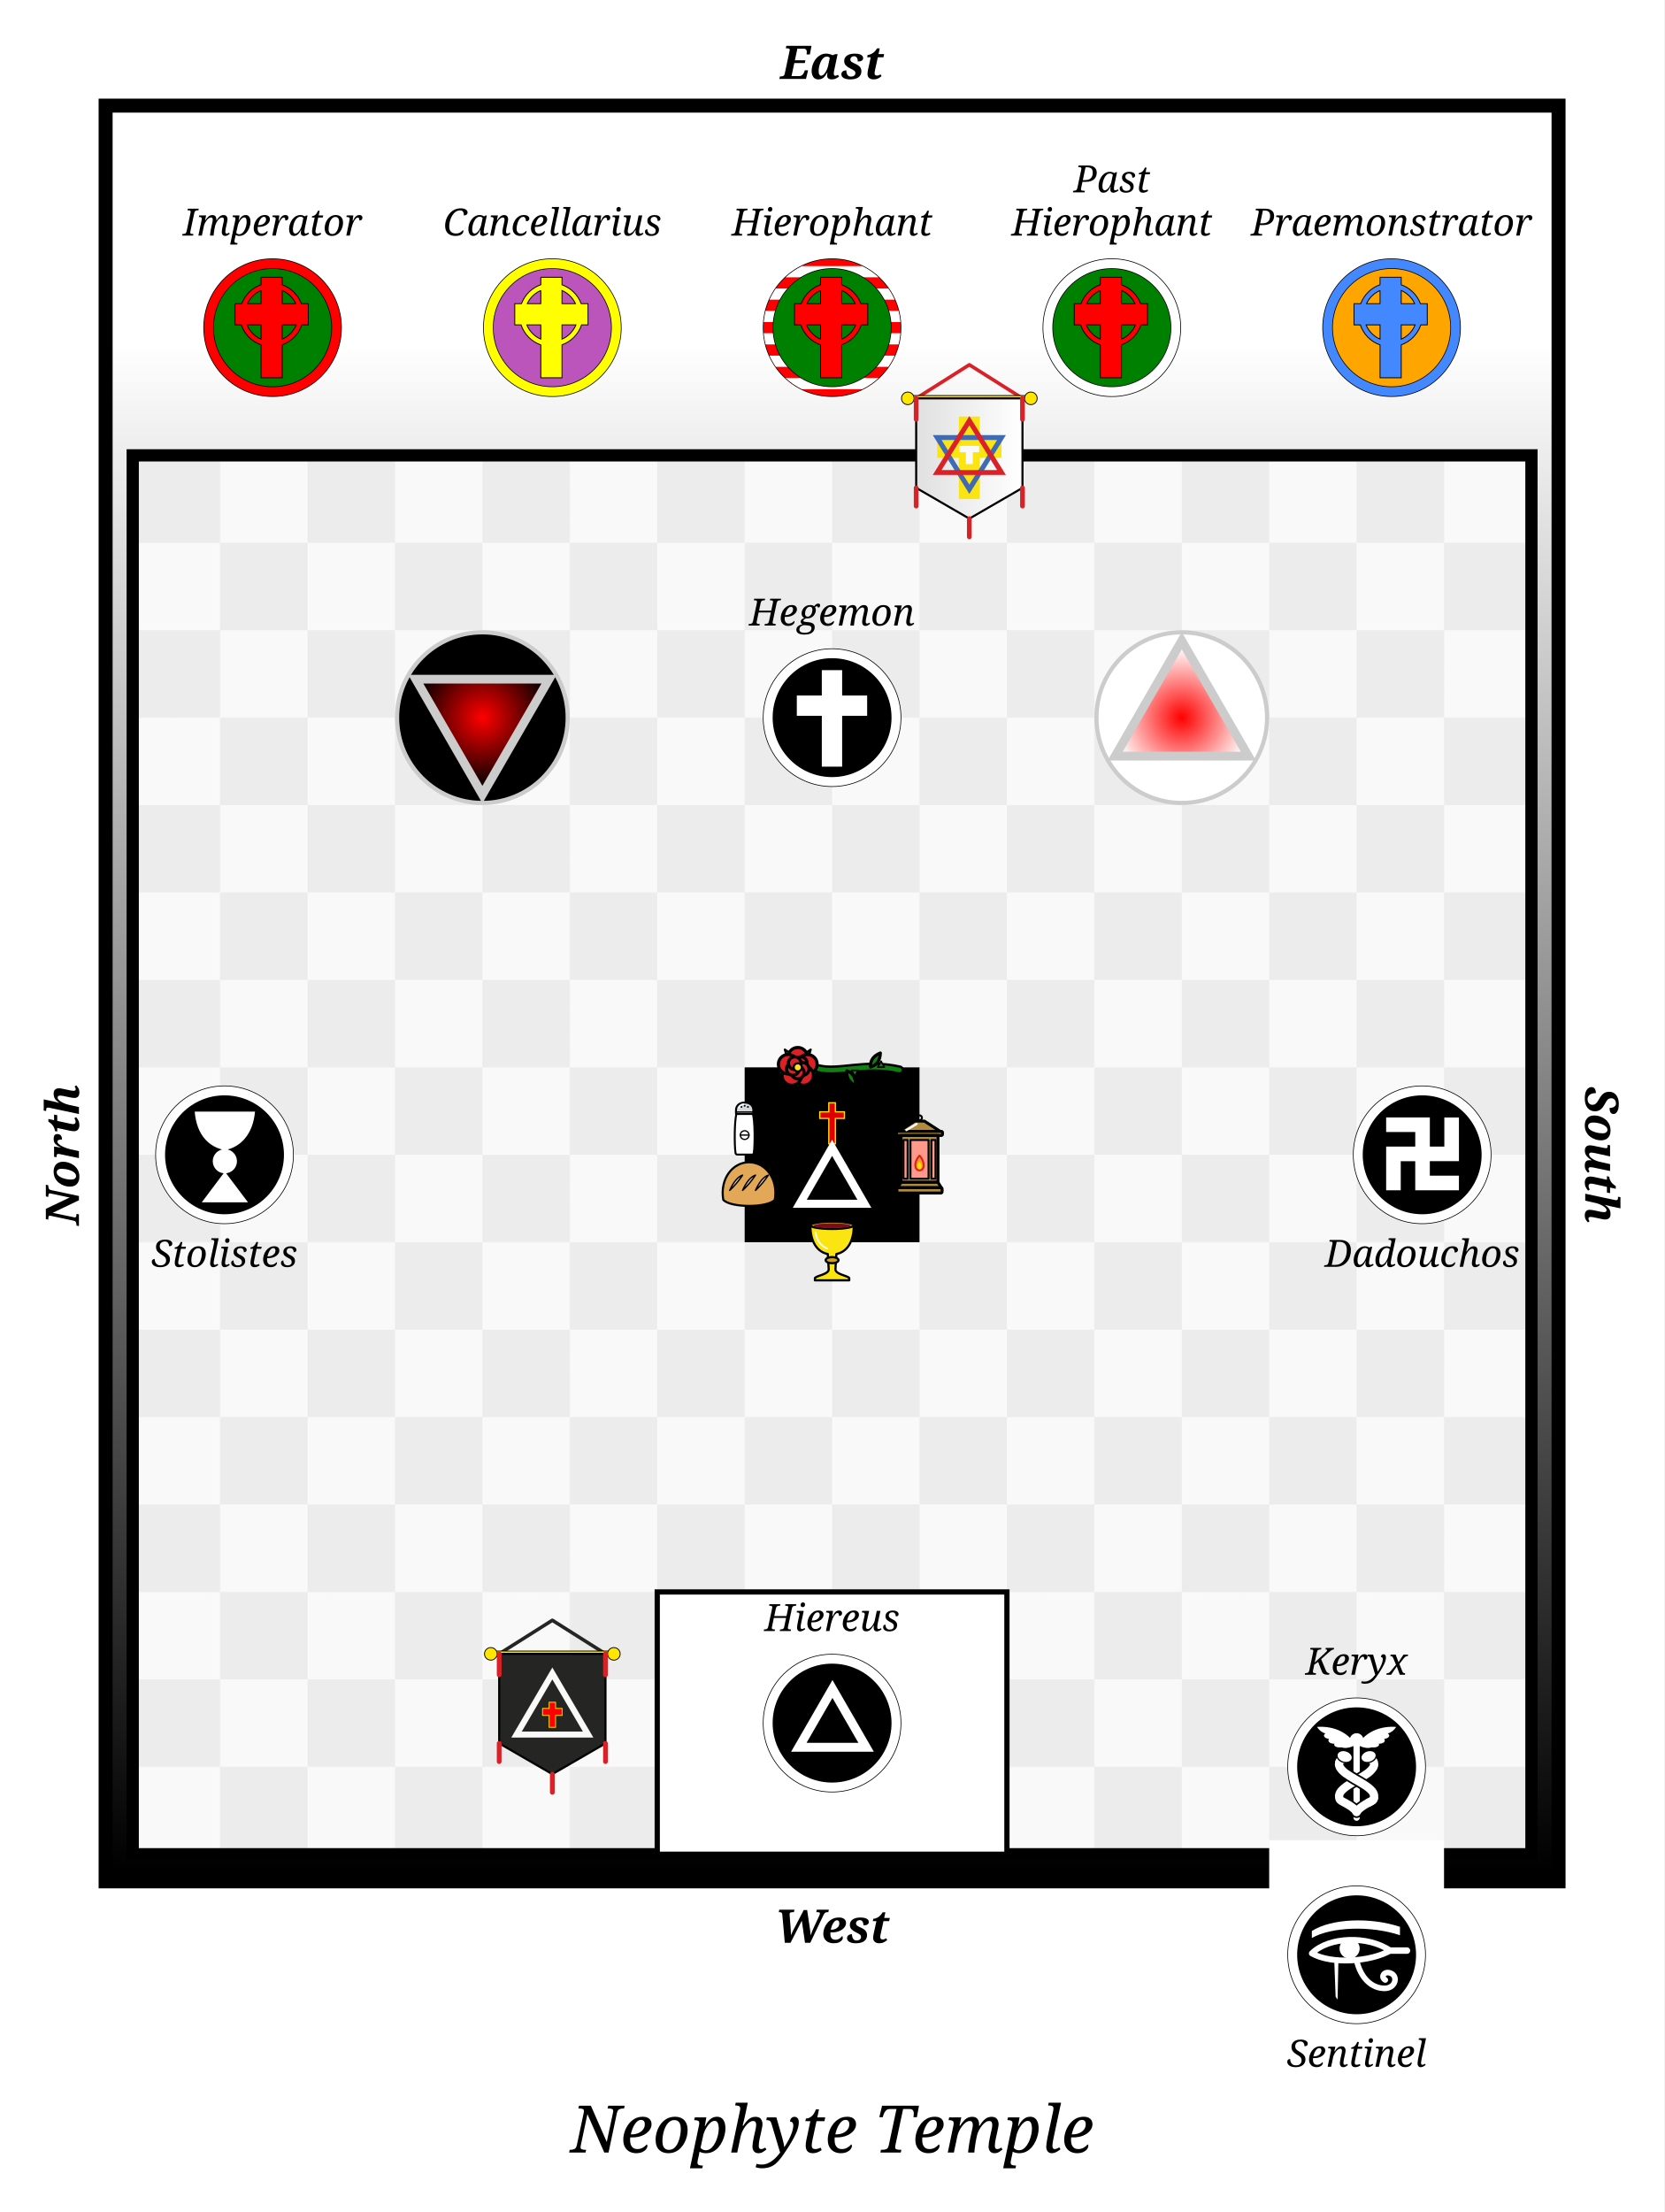
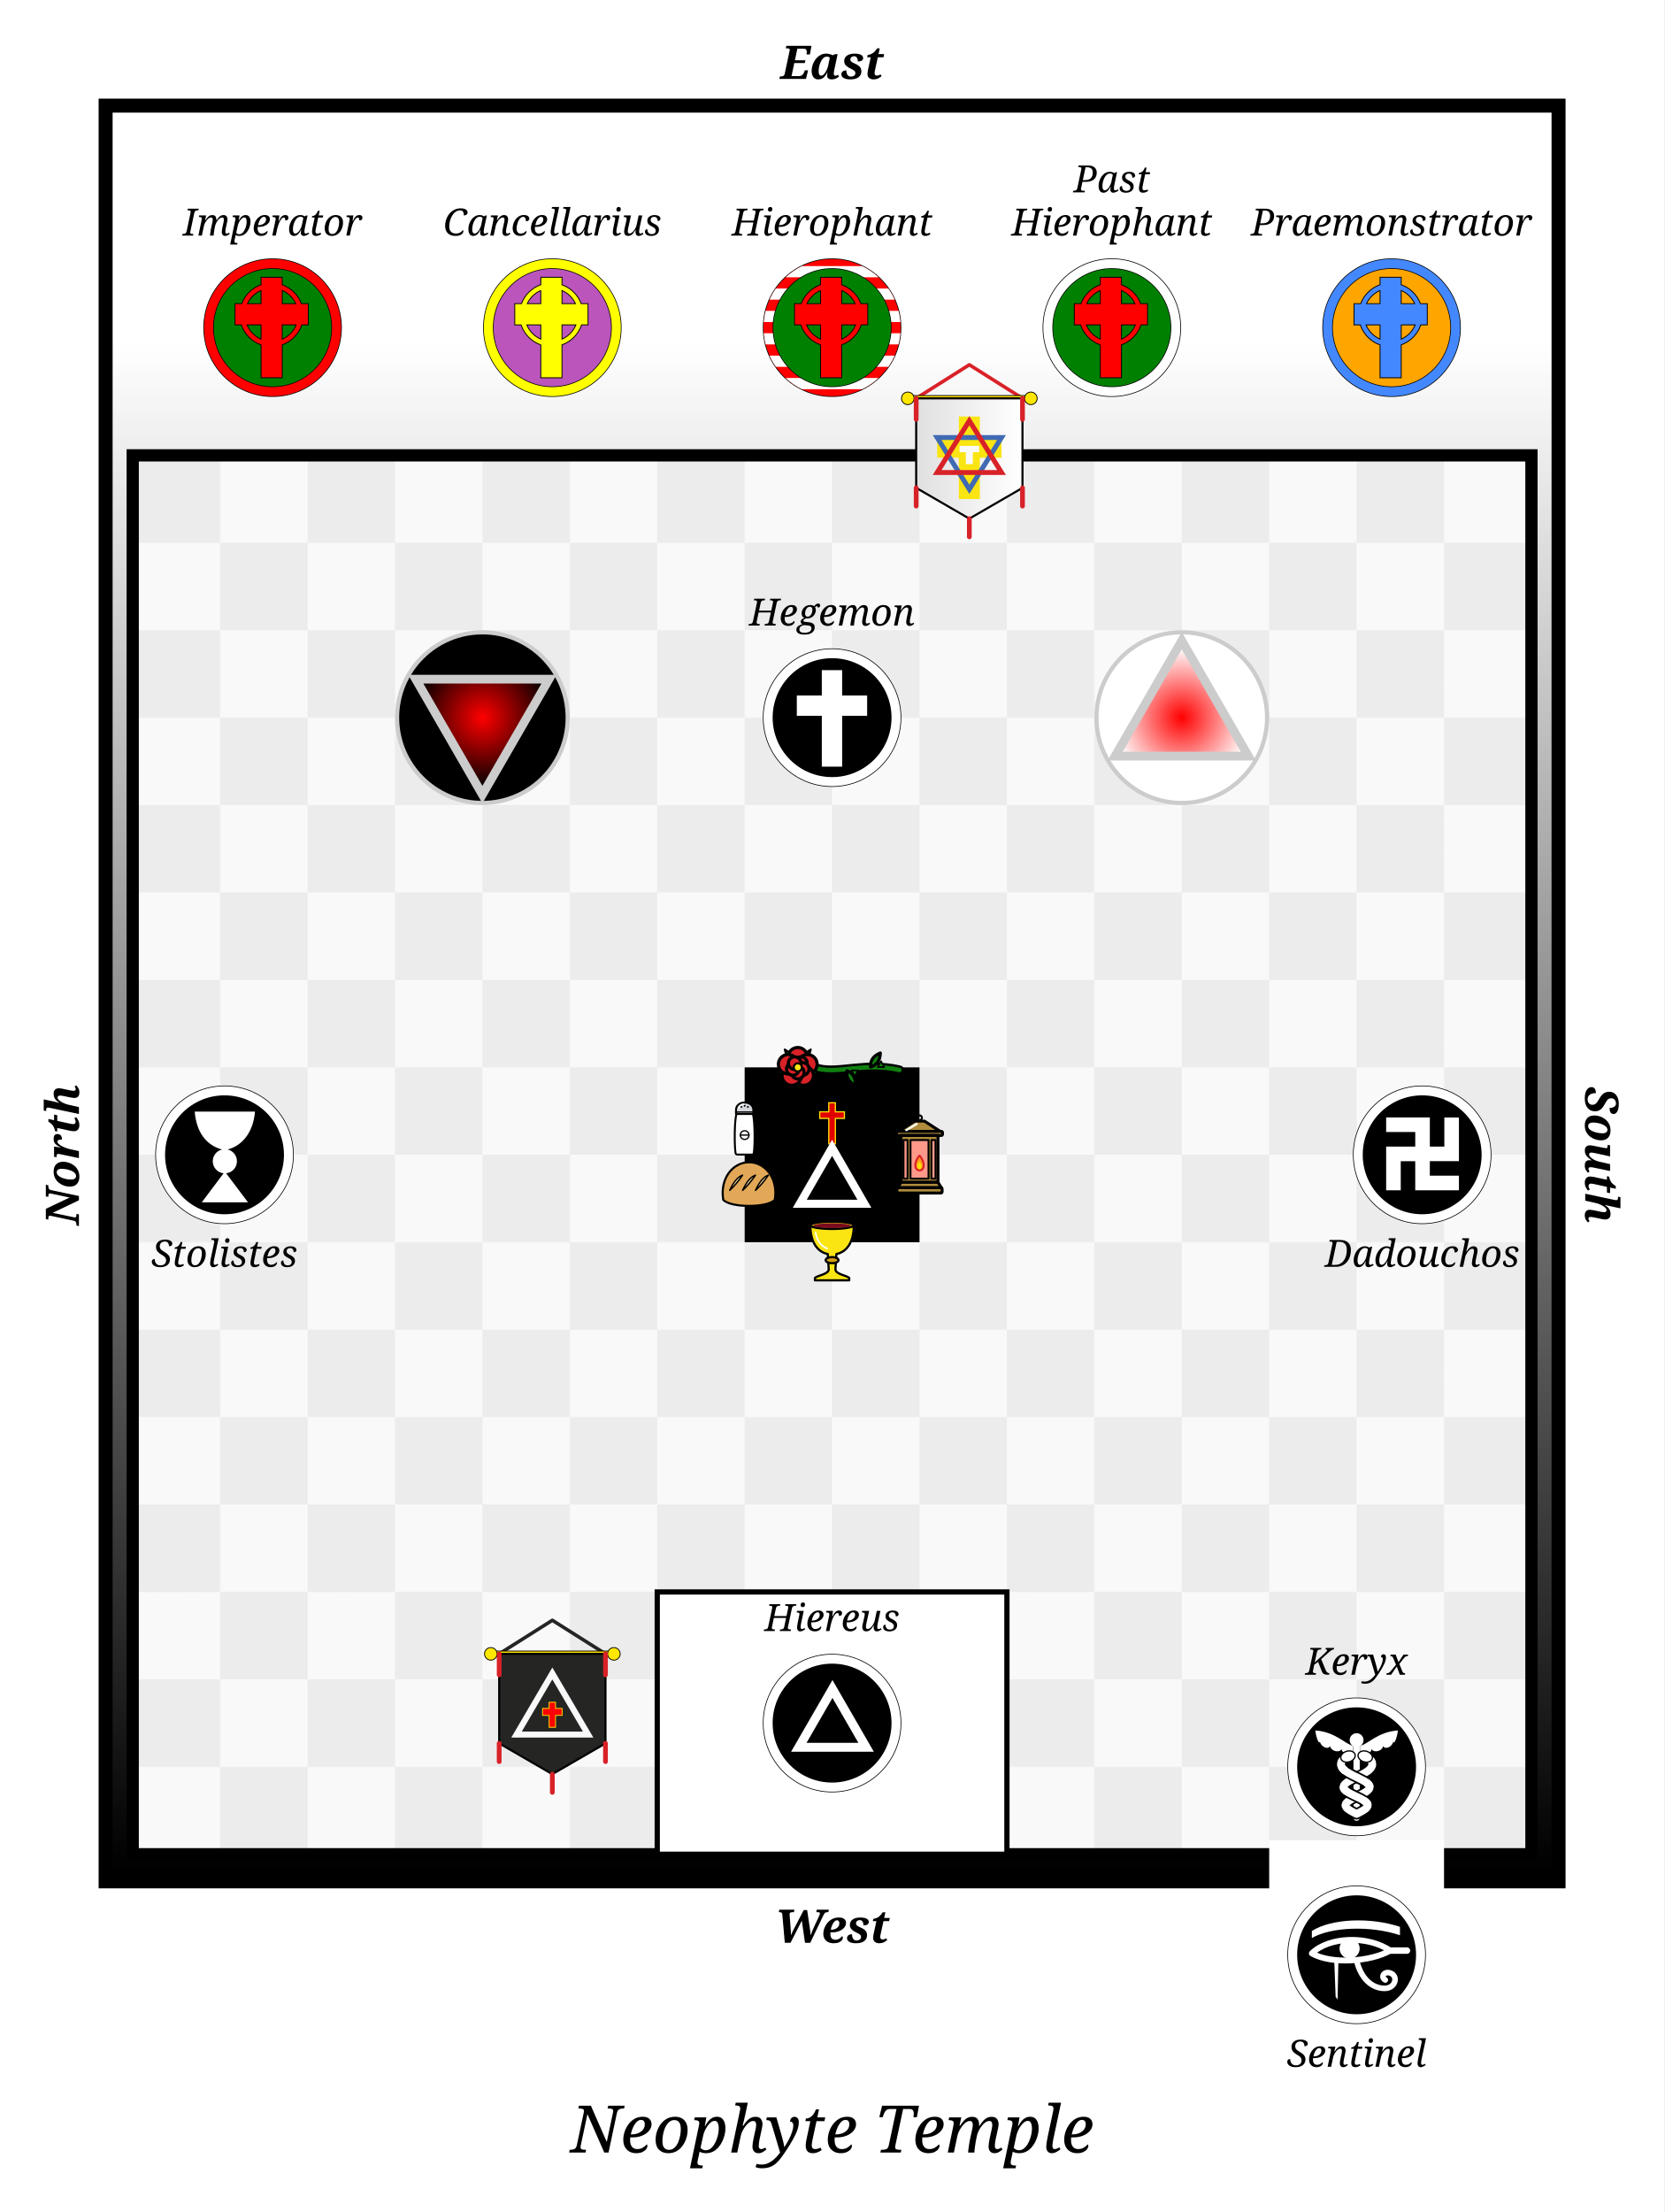
<svg xmlns="http://www.w3.org/2000/svg" viewBox="-151.81 -520.81 1903.62 2529.99" role="img" aria-labelledby="_R_0_-title">
  <defs>
    <pattern id="_R_0_-checker" width="200" height="200" patternUnits="userSpaceOnUse">
      <rect width="200" height="200" fill="#f9f9f9">
</rect>
      <rect width="100" height="100" fill="#ececec">
</rect>
      <rect x="100" y="100" width="100" height="100" fill="#ececec">
</rect>
    </pattern>
    <linearGradient id="_R_0_-wall" x1="0" x2="0" y1="0" y2="1">
      <stop offset="0.13" stop-color="#ffffff">
</stop>
      <stop offset="1" stop-color="#000000">
</stop>
    </linearGradient>
    <g id="_R_0_-art0">
      <defs>
        <linearGradient id="_R_0_-art0-fill" x1="-38" x2="38" y1="0" y2="0" gradientUnits="userSpaceOnUse">
          <stop offset="0" stop-color="#e0e0e0">
</stop>
          <stop offset="1" stop-color="#ffffff">
</stop>
        </linearGradient>
      </defs>
      <polyline points="-38,-37 0,-61 38,-37" fill="none" stroke="#d92128" stroke-width="2.5" stroke-linejoin="round">
</polyline>
      <rect x="-43" y="-39" width="86" height="4" fill="#ffe600" stroke="#000000" stroke-width="0.6">
</rect>
      <circle cx="-44" cy="-37" r="4.5" fill="#ffe600" stroke="#000000" stroke-width="0.6">
</circle>
      <circle cx="44" cy="-37" r="4.5" fill="#ffe600" stroke="#000000" stroke-width="0.6">
</circle>
      <path d="M-38,-37H38V27L0,49L-38,27Z" fill="url(#_R_0_-art0-fill)" stroke="#000000" stroke-width="1.5">
</path>
      <line x1="-38" x2="-38" y1="-37" y2="-22" stroke="#d92128" stroke-width="3.4" stroke-linecap="round">
</line>
      <line x1="38" x2="38" y1="-37" y2="-22" stroke="#d92128" stroke-width="3.4" stroke-linecap="round">
</line>
      <line x1="-38" x2="-38" y1="27" y2="40" stroke="#d92128" stroke-width="3.4" stroke-linecap="round">
</line>
      <line x1="38" x2="38" y1="27" y2="40" stroke="#d92128" stroke-width="3.4" stroke-linecap="round">
</line>
      <line x1="0" x2="0" y1="49" y2="62" stroke="#d92128" stroke-width="3.4" stroke-linecap="round">
</line>
      <path d="M-7.5,-24H7.5V-9H23V5.5H7.5V35H-7.5V5.5H-23V-9H-7.5Z" fill="#fae513">
</path>
      <polygon points="-23,-9 23,-9 0,28" fill="none" stroke="#406ab3" stroke-width="3.5">
</polygon>
      <polygon points="0,-21 23,16 -23,16" fill="none" stroke="#d92128" stroke-width="3.5">
</polygon>
      <path d="M-7,-3H7V1.5H2.5V10H-2.5V1.5H-7Z" fill="#f9f9f9">
</path>
    </g>
    <g id="_R_0_-art1">
      <defs>
        <radialGradient id="_R_0_-art1-glow" cx="0" cy="0" r="40" gradientUnits="userSpaceOnUse">
          <stop offset="0" stop-color="#ff0000">
</stop>
          <stop offset="1" stop-color="#ff0000" stop-opacity="0">
</stop>
        </radialGradient>
      </defs>
      <circle r="48.8" fill="#000000" stroke="#cccccc" stroke-width="2.4">
</circle>
      <polygon points="0,44 -38.105,-22 38.105,-22" fill="url(#_R_0_-art1-glow)" stroke="#cccccc" stroke-width="5" stroke-linejoin="miter">
</polygon>
    </g>
    <g id="_R_0_-art2">
      <g transform="translate(-50 -50)">
        <svg xml:space="preserve" width="100" height="100" viewBox="-50 -50 100 100">
          <circle cx="0" cy="0" r="49" style="color:#000;overflow:visible;fill:white;stroke:#000;stroke-width:1;stroke-dasharray:none;paint-order:stroke fill markers;stop-color:#000">
</circle>
          <circle cx="0" cy="0" r="42" style="color:#000;overflow:visible;fill:#000;stroke:#000;stroke-width:1;paint-order:stroke fill markers;stop-color:#000">
</circle>
          <path d="M 0 0 h2.482v2.02h-2.482v5.043h-2.02v-5.043h-2.482v-2.02h2.481v-2.515h2.02z" style="fill:white" transform="scale(7.2) translate(1,-2.2)">
</path>
        </svg>
      </g>
    </g>
    <g id="_R_0_-art3">
      <defs>
        <radialGradient id="_R_0_-art3-glow" cx="0" cy="0" r="40" gradientUnits="userSpaceOnUse">
          <stop offset="0" stop-color="#ff0000">
</stop>
          <stop offset="1" stop-color="#ff0000" stop-opacity="0">
</stop>
        </radialGradient>
      </defs>
      <circle r="48.8" fill="#ffffff" stroke="#cccccc" stroke-width="2.4">
</circle>
      <polygon points="0,-44 -38.105,22 38.105,22" fill="url(#_R_0_-art3-glow)" stroke="#cccccc" stroke-width="5" stroke-linejoin="miter">
</polygon>
    </g>
    <g id="_R_0_-art4">
      <rect x="-50" y="-50" width="100" height="100" fill="#000000">
</rect>
    </g>
    <g id="_R_0_-art5">
      <path d="M-8,-50H8V-28H30V-12H8V50H-8V-12H-30V-28H-8Z" fill="#e00000" stroke="#ffe000" stroke-width="3" stroke-linejoin="miter">
</path>
    </g>
    <g id="_R_0_-art6">
      <polygon points="0,-38.105 44,38.105 -44,38.105" fill="none" stroke="#ffffff" stroke-width="11" stroke-linejoin="miter">
</polygon>
    </g>
    <g id="_R_0_-art7">
      <g stroke="#000000" stroke-width="2.4" stroke-linejoin="round" stroke-linecap="round">
        <path d="M-16,1C0,5 20,-4 46,2" fill="none" stroke-width="7">
</path>
        <path d="M-16,1C0,5 20,-4 46,2" fill="none" stroke="#108010" stroke-width="3.4">
</path>
        <path d="M9.5,2.3L12,6.8L14.5,2.3ZM29.5,-0.2L32,-4.7L34.5,-0.2Z" fill="#108010" stroke-width="1.2">
</path>
        <path d="M6,2.6Q12.98,5.33 12.5,13.86Q4.87,10.01 6,2.6ZM24,-0.3Q23.52,-7.78 31.46,-10.95Q31.19,-2.41 24,-0.3Z" fill="#108010">
</path>
        <path d="M-27.63,-9.58L-21.63,-13.58L-23.58,-6.64ZM-21.19,0.72L-15.53,5.19L-22.74,5.48ZM-29,10.03L-31.5,16.79L-34,10.03ZM-40.26,5.48L-47.47,5.19L-41.81,0.72ZM-39.42,-6.64L-41.37,-13.58L-35.37,-9.58Z" fill="#108010" stroke-width="1.6">
</path>
        <circle cx="-31.5" cy="-7.75" r="7.41" fill="#d92128">
</circle>
        <circle cx="-24.13" cy="-2.39" r="7.41" fill="#d92128">
</circle>
        <circle cx="-26.94" cy="6.27" r="7.41" fill="#d92128">
</circle>
        <circle cx="-36.06" cy="6.27" r="7.41" fill="#d92128">
</circle>
        <circle cx="-38.87" cy="-2.39" r="7.41" fill="#d92128">
</circle>
        <circle cx="-29.17" cy="-3.2" r="4.82" fill="#d92128">
</circle>
        <circle cx="-27.73" cy="1.22" r="4.82" fill="#d92128">
</circle>
        <circle cx="-31.5" cy="3.96" r="4.82" fill="#d92128">
</circle>
        <circle cx="-35.27" cy="1.22" r="4.82" fill="#d92128">
</circle>
        <circle cx="-33.83" cy="-3.2" r="4.82" fill="#d92128">
</circle>
        <circle cx="-31.5" cy="0" r="3.1" fill="#fae513" stroke-width="1.6">
</circle>
      </g>
    </g>
    <g id="_R_0_-art8">
      <g stroke="#000000" stroke-width="3.6" stroke-linejoin="round" stroke-linecap="round">
        <path d="M0,-27L15,-27C19,-16 19,30 17,44Q17,48 13,48L0,48L-13,48Q-17,48 -17,44C-19,30 -19,-16 -15,-27L0,-27Z" fill="#ffffff">
</path>
        <path d="M0,-48C10,-48 16,-42 16,-34L16,-27L0,-27L-16,-27L-16,-34C-16,-42 -10,-48 0,-48Z" fill="#d3d7dc">
</path>
        <path d="M-6,-40h0M0,-42h0M6,-40h0" stroke-width="3.4">
</path>
        <path d="M-16,-30.5H16" stroke-width="2.4">
</path>
        <circle cy="12" r="8" fill="none" stroke-width="2.4">
</circle>
        <path d="M-8,12H8" stroke-width="2.4">
</path>
        <path d="M-11,-38C-9,-42.5 -6,-44.5 -2,-45" fill="none" stroke="#ffffff" stroke-width="2.6">
</path>
      </g>
    </g>
    <g id="_R_0_-art9">
      <g stroke="#000000" stroke-width="3.6" stroke-linejoin="round" stroke-linecap="round">
        <path d="M-44,26C-50,-10 -28,-38 0,-38C28,-38 50,-10 44,26C32,40 -32,40 -44,26Z" fill="#e3a857">
</path>
        <path d="M-33,10Q-23,-12 -11,-16Q-21,-1 -33,10ZM-11,10Q-1,-12 11,-16Q1,-1 -11,10ZM11,10Q21,-12 33,-16Q23,-1 11,10Z" fill="#f6d79a" stroke-width="2.4">
</path>
      </g>
    </g>
    <g id="_R_0_-art10">
      <g stroke="#000000" stroke-width="3.6" stroke-linejoin="round" stroke-linecap="round">
        <circle cy="-45" r="3" fill="none" stroke-width="2.4">
</circle>
        <path d="M-6,-41H6L26,-28H-26Z" fill="#b08d3c">
</path>
        <rect x="-28" y="-28.5" width="56" height="5" rx="1.5" fill="#b08d3c">
</rect>
        <rect x="-22.5" y="-23.5" width="45" height="57" fill="#b08d3c">
</rect>
        <path d="M-11,-18H11V29H-11ZM-19.5,-18H-14.5V29H-19.5ZM14.5,-18H19.5V29H14.5Z" fill="#ff9a8a" stroke-width="2.4">
</path>
        <path d="M0,1C7.13,8.56 6.48,19 0,19C-6.48,19 -7.13,8.56 0,1Z" fill="#ff9a1f" stroke="#d92128" stroke-width="2.4">
</path>
        <path d="M0,8.38C3.56,12.16 3.24,17.38 0,17.38C-3.24,17.38 -3.56,12.16 0,8.38Z" fill="#ffe000" stroke="none">
</path>
        <path d="M-22.5,33.5H22.5L26.5,40H-26.5Z" fill="#b08d3c">
</path>
        <rect x="-27.5" y="40" width="55" height="6.5" rx="1.5" fill="#b08d3c">
</rect>
        <path d="M-3.5,-37.5L-16,-30" fill="none" stroke="#ffffff" stroke-width="2.6">
</path>
      </g>
    </g>
    <g id="_R_0_-art11">
      <g stroke="#000000" stroke-width="3.6" stroke-linejoin="round" stroke-linecap="round">
        <path d="M0,-42L35.5,-42C35.5,-15 24.5,1.5 7,5L5.5,30C5.5,38 24,40 28,44L28,48L0,48L-28,48L-28,44C-24,40 -5.5,38 -5.5,30L-7,5C-24.5,1.5 -35.5,-15 -35.5,-42L0,-42Z" fill="#fae513">
</path>
        <ellipse cy="15" rx="10.5" ry="5" fill="#d4a017">
</ellipse>
        <ellipse cy="-42" rx="35.5" ry="6" fill="#d4a017">
</ellipse>
        <ellipse cy="-41.3" rx="30" ry="3.9" fill="#7a0c1e" stroke="none">
</ellipse>
        <path d="M-27,-30C-25,-17 -18,-8 -8,-4" fill="none" stroke="#ffffff" stroke-width="2.6">
</path>
      </g>
    </g>
    <g id="_R_0_-art12">
      <g transform="translate(-50 -50)">
        <svg xml:space="preserve" width="100" height="100" viewBox="-50 -50 100 100">
          <circle cx="0" cy="0" r="49" style="color:#000;overflow:visible;fill:white;stroke:#000;stroke-width:1;stroke-dasharray:none;paint-order:stroke fill markers;stop-color:#000">
</circle>
          <circle cx="0" cy="0" r="42" style="color:#000;overflow:visible;fill:#000;stroke:#000;stroke-width:1;paint-order:stroke fill markers;stop-color:#000">
</circle>
          <path d="M79.292 93.798H69.273l5.002-6.66zm-2.397-8.903a2.62 2.62 0 0 1-2.62 2.62 2.62 2.62 0 0 1-2.622-2.62 2.62 2.62 0 0 1 2.621-2.62 2.62 2.62 0 0 1 2.621 2.62zm-9.152-10.753H80.81c-.448 4.994-3.182 7.714-6.523 8.346-3.279-.596-6.12-3.083-6.544-8.346z" style="fill:white" transform="scale(3.3) translate(-74.2,-83.5)">
</path>
        </svg>
      </g>
    </g>
    <g id="_R_0_-art13">
      <g transform="translate(-50 -50)">
        <svg xml:space="preserve" width="100" height="100" viewBox="-50 -50 100 100">
          <circle cx="0" cy="0" r="49" style="color:#000;overflow:visible;fill:white;stroke:#000;stroke-width:1;stroke-dasharray:none;paint-order:stroke fill markers;stop-color:#000">
</circle>
          <circle cx="0" cy="0" r="42" style="color:#000;overflow:visible;fill:#000;stroke:#000;stroke-width:1;paint-order:stroke fill markers;stop-color:#000">
</circle>
          <path d="M30.12 92.248V88.65h3.598v3.598zm0-3.587v-3.597h3.598v3.597zm0-3.587v-3.597h3.598v3.597zm3.587 0v-3.597h3.597v3.597zm3.587 0v-3.597h3.597v3.597zm10.767 7.174h-3.597V88.65h3.597zm-3.587 0h-3.597V88.65h3.597zm-3.587 0H37.29V88.65h3.597zm0-3.587H37.29v-3.597h3.597zm0-3.587H37.29v-3.597h3.597zM48.061 74.3v3.597h-3.597v-3.597zm0 3.587v3.597h-3.597v-3.597zm0 3.587v3.597h-3.597v-3.597zm-3.587 0v3.597h-3.597v-3.597zm-3.587 0v3.597H37.29v-3.597Zm-10.766-7.182h3.597v3.597H30.12Zm3.586 0h3.598v3.597h-3.598zm3.587 0h3.597v3.597h-3.597zm0 3.587h3.597v3.597h-3.597zm0 3.587h3.597v3.597h-3.597z" style="fill:white" transform="scale(2.9) translate(-39,-83.5)">
</path>
        </svg>
      </g>
    </g>
    <g id="_R_0_-art14">
      <rect x="-2" y="-1.5" width="4" height="3" fill="#ffffff" stroke="#000000" stroke-width="0.06">
</rect>
    </g>
    <g id="_R_0_-art15">
      <g transform="translate(-50 -50)">
        <svg xml:space="preserve" width="100" height="100" viewBox="-50 -50 100 100">
          <circle cx="0" cy="0" r="49" style="color:#000;overflow:visible;fill:white;stroke:#000;stroke-width:1;stroke-dasharray:none;paint-order:stroke fill markers;stop-color:#000">
</circle>
          <circle cx="0" cy="0" r="42" style="color:#000;overflow:visible;fill:#000;stroke:#000;stroke-width:1;paint-order:stroke fill markers;stop-color:#000">
</circle>
          <path d="m114.746 96.37-4.93 8.54h9.86zm0 2.13 3.087 5.346h-6.174z" style="fill:white" transform="scale(6) translate(-114.7,-101.5)">
</path>
        </svg>
      </g>
    </g>
    <g id="_R_0_-art16">
      <polyline points="-38,-37 0,-61 38,-37" fill="none" stroke="#252524" stroke-width="2.5" stroke-linejoin="round">
</polyline>
      <rect x="-43" y="-39" width="86" height="4" fill="#ffe600" stroke="#000000" stroke-width="0.6">
</rect>
      <circle cx="-44" cy="-37" r="4.5" fill="#ffe600" stroke="#000000" stroke-width="0.6">
</circle>
      <circle cx="44" cy="-37" r="4.5" fill="#ffe600" stroke="#000000" stroke-width="0.6">
</circle>
      <path d="M-38,-37H38V27L0,49L-38,27Z" fill="#252524" stroke="#000000" stroke-width="1.5">
</path>
      <line x1="-38" x2="-38" y1="-37" y2="-22" stroke="#d92128" stroke-width="3.4" stroke-linecap="round">
</line>
      <line x1="38" x2="38" y1="-37" y2="-22" stroke="#d92128" stroke-width="3.4" stroke-linecap="round">
</line>
      <line x1="-38" x2="-38" y1="27" y2="40" stroke="#d92128" stroke-width="3.4" stroke-linecap="round">
</line>
      <line x1="38" x2="38" y1="27" y2="40" stroke="#d92128" stroke-width="3.4" stroke-linecap="round">
</line>
      <line x1="0" x2="0" y1="49" y2="62" stroke="#d92128" stroke-width="3.4" stroke-linecap="round">
</line>
      <polygon points="0,-23 25.6,20.7 -25.6,20.7" fill="none" stroke="#f9f9f9" stroke-width="4.3">
</polygon>
      <path d="M-2.3,-2.4H2.3V2H7V7H2.3V15.5H-2.3V7H-7V2H-2.3Z" fill="#ff0000" stroke="#ffe600" stroke-width="0.6">
</path>
    </g>
    <g id="_R_0_-art17">
      <g transform="translate(-50 -50)">
        <svg xml:space="preserve" width="100" height="100" viewBox="-50 -50 100 100">
          <circle cx="0" cy="0" r="49" style="color:#000;overflow:visible;fill:white;stroke:#000;stroke-width:1;stroke-dasharray:none;paint-order:stroke fill markers;stop-color:#000">
</circle>
          <circle cx="0" cy="0" r="42" style="color:#000;overflow:visible;fill:#000;stroke:#000;stroke-width:1;paint-order:stroke fill markers;stop-color:#000">
</circle>
-           <g transform="translate(0 6) scale(0.66)" fill="white">
-             <path d="M-3.4,-34H3.4V46A3.4,3.4 0 0 1 -3.4,46Z">
- </path>
-             <path d="M3,-37C9,-45 20,-50 33,-49C31,-46 29,-44.5 26,-43.5C28.5,-42 27,-39.5 23,-39C24.5,-37 22.5,-35 18.5,-35C19.5,-33 16.5,-31.5 12.5,-32C10,-31 6,-31.5 3,-33ZM-3,-37C-9,-45 -20,-50 -33,-49C-31,-46 -29,-44.5 -26,-43.5C-28.5,-42 -27,-39.5 -23,-39C-24.5,-37 -22.5,-35 -18.5,-35C-19.5,-33 -16.5,-31.5 -12.5,-32C-10,-31 -6,-31.5 -3,-33Z" transform="translate(0 -38) scale(1.3) translate(0 38)">
- </path>
-             <circle cy="-38" r="7.5">
- </circle>
-             <g fill="none" stroke-linecap="round">
-               <path d="M0,40C0.4,39.5 1.3,37.8 2.4,36.8C3.5,35.7 5,34.6 6.6,33.5C8.2,32.4 10.1,31.3 11.9,30.3C13.8,29.2 16.4,28.1 17.6,27C18.7,25.9 18.7,24.8 18.9,23.8C19.1,22.7 19,21.6 18.6,20.5C18.3,19.4 17.6,18.3 16.8,17.3C15.9,16.2 14.7,15.1 13.4,14C12.1,12.9 10.6,11.8 9,10.8C7.3,9.7 5.5,8.6 3.7,7.5C1.9,6.4 0,5.3 -1.9,4.3C-3.7,3.2 -5.6,2.1 -7.3,1C-9,-0.1 -10.6,-1.2 -12.1,-2.2C-13.5,-3.3 -14.8,-4.4 -15.8,-5.5C-16.8,-6.6 -17.6,-7.7 -18.2,-8.7C-18.7,-9.8 -19.1,-10.8 -19,-12C-18.9,-13.2 -18.7,-14.8 -17.5,-16C-16.3,-17.2 -12.7,-18.5 -11.8,-19M0,40C-0.4,39.5 -1.3,37.8 -2.4,36.8C-3.5,35.7 -5,34.6 -6.6,33.5C-8.2,32.4 -10.1,31.3 -11.9,30.3C-13.8,29.2 -16.4,28.1 -17.6,27C-18.7,25.9 -18.7,24.8 -18.9,23.8C-19.1,22.7 -19,21.6 -18.6,20.5C-18.3,19.4 -17.6,18.3 -16.8,17.3C-15.9,16.2 -14.7,15.1 -13.4,14C-12.1,12.9 -10.6,11.8 -9,10.8C-7.3,9.7 -5.5,8.6 -3.7,7.5C-1.9,6.4 0,5.3 1.9,4.3C3.7,3.2 5.6,2.1 7.3,1C9,-0.1 10.6,-1.2 12.1,-2.2C13.5,-3.3 14.8,-4.4 15.8,-5.5C16.8,-6.6 17.6,-7.7 18.2,-8.7C18.7,-9.8 19.1,-10.8 19,-12C18.9,-13.2 18.7,-14.8 17.5,-16C16.3,-17.2 12.7,-18.5 11.8,-19" stroke="black" stroke-width="12.6">
- </path>
-               <path d="M0,40C0.4,39.5 1.3,37.8 2.4,36.8C3.5,35.7 5,34.6 6.6,33.5C8.2,32.4 10.1,31.3 11.9,30.3C13.8,29.2 16.4,28.1 17.6,27C18.7,25.9 18.7,24.8 18.9,23.8C19.1,22.7 19,21.6 18.6,20.5C18.3,19.4 17.6,18.3 16.8,17.3C15.9,16.2 14.7,15.1 13.4,14C12.1,12.9 10.6,11.8 9,10.8C7.3,9.7 5.5,8.6 3.7,7.5C1.9,6.4 0,5.3 -1.9,4.3C-3.7,3.2 -5.6,2.1 -7.3,1C-9,-0.1 -10.6,-1.2 -12.1,-2.2C-13.5,-3.3 -14.8,-4.4 -15.8,-5.5C-16.8,-6.6 -17.6,-7.7 -18.2,-8.7C-18.7,-9.8 -19.1,-10.8 -19,-12C-18.9,-13.2 -18.7,-14.8 -17.5,-16C-16.3,-17.2 -12.7,-18.5 -11.8,-19M0,40C-0.4,39.5 -1.3,37.8 -2.4,36.8C-3.5,35.7 -5,34.6 -6.6,33.5C-8.2,32.4 -10.1,31.3 -11.9,30.3C-13.8,29.2 -16.4,28.1 -17.6,27C-18.7,25.9 -18.7,24.8 -18.9,23.8C-19.1,22.7 -19,21.6 -18.6,20.5C-18.3,19.4 -17.6,18.3 -16.8,17.3C-15.9,16.2 -14.7,15.1 -13.4,14C-12.1,12.9 -10.6,11.8 -9,10.8C-7.3,9.7 -5.5,8.6 -3.7,7.5C-1.9,6.4 0,5.3 1.9,4.3C3.7,3.2 5.6,2.1 7.3,1C9,-0.1 10.6,-1.2 12.1,-2.2C13.5,-3.3 14.8,-4.4 15.8,-5.5C16.8,-6.6 17.6,-7.7 18.2,-8.7C18.7,-9.8 19.1,-10.8 19,-12C18.9,-13.2 18.7,-14.8 17.5,-16C16.3,-17.2 12.7,-18.5 11.8,-19" stroke="white" stroke-width="9">
- </path>
-               <g stroke-linecap="butt">
-                 <path d="M18.9,23.8C18.9,23.2 19,21.6 18.6,20.5C18.3,19.4 17.6,18.3 16.8,17.3C15.9,16.2 14.7,15.1 13.4,14C12.1,12.9 10.6,11.8 9,10.8C7.3,9.7 5.5,8.6 3.7,7.5C1.9,6.4 0,5.3 -1.9,4.3C-3.7,3.2 -5.6,2.1 -7.3,1C-9,-0.1 -10.6,-1.2 -12.1,-2.2C-13.5,-3.3 -14.8,-4.4 -15.8,-5.5C-16.8,-6.6 -17.6,-7.7 -18.2,-8.7C-18.7,-9.8 -18.9,-11.5 -19,-12" stroke="black" stroke-width="12.6">
- </path>
-                 <path d="M11.9,30.3C12.9,29.7 16.4,28.1 17.6,27C18.7,25.9 18.7,24.8 18.9,23.8C19.1,22.7 19,21.6 18.6,20.5C18.3,19.4 17.6,18.3 16.8,17.3C15.9,16.2 14.7,15.1 13.4,14C12.1,12.9 10.6,11.8 9,10.8C7.3,9.7 5.5,8.6 3.7,7.5C1.9,6.4 0,5.3 -1.9,4.3C-3.7,3.2 -5.6,2.1 -7.3,1C-9,-0.1 -10.6,-1.2 -12.1,-2.2C-13.5,-3.3 -14.8,-4.4 -15.8,-5.5C-16.8,-6.6 -17.6,-7.7 -18.2,-8.7C-18.7,-9.8 -19.1,-10.8 -19,-12C-18.9,-13.2 -18.7,-14.8 -17.5,-16C-16.3,-17.2 -12.7,-18.5 -11.8,-19" stroke="white" stroke-width="9">
- </path>
+           <g fill="white">
+             <path d="M2.4,-15C8,-16 15,-25 29.5,-26C29.3,-22.6 27,-15.1 26.2,-18.1C25.8,-14.7 20.7,-11.8 18.9,-14.8C18.5,-11.4 12.7,-9.6 10.7,-12.6C10.3,-9.2 4.5,-7.5 2.4,-10.5ZM-2.4,-15C-8,-16 -15,-25 -29.5,-26C-29.3,-22.6 -27,-15.1 -26.2,-18.1C-25.8,-14.7 -20.7,-11.8 -18.9,-14.8C-18.5,-11.4 -12.7,-9.6 -10.7,-12.6C-10.3,-9.2 -4.5,-7.5 -2.4,-10.5Z">
+ </path>
+             <g transform="translate(0 6) scale(0.66)">
+               <path d="M-3.4,-34H3.4V46A3.4,3.4 0 0 1 -3.4,46Z">
+ </path>
+               <circle cy="-38" r="7.5">
+ </circle>
+               <g fill="none" stroke-linecap="round">
+                 <path d="M0,42C0.8,41.6 3.2,40.4 4.7,39.5C6.1,38.7 7.6,37.9 8.7,37.1C9.8,36.3 10.8,35.5 11.3,34.6C11.9,33.8 12.2,33 12.1,32.2C12,31.4 11.5,30.5 10.8,29.7C10,28.9 8.9,28.1 7.6,27.3C6.4,26.5 4.8,25.6 3.2,24.8C1.6,24 -0.3,23.2 -1.9,22.4C-3.6,21.5 -5.4,20.7 -6.9,19.9C-8.4,19.1 -9.8,18.3 -10.9,17.5C-12,16.6 -12.9,15.8 -13.5,15C-14,14.2 -14.3,13.4 -14.2,12.5C-14.2,11.7 -13.8,10.9 -13.1,10.1C-12.4,9.3 -11.4,8.5 -10.2,7.6C-9.1,6.8 -7.6,6 -6.1,5.2C-4.6,4.4 -2.9,3.5 -1.2,2.7C0.4,1.9 2.2,1.1 3.8,0.3C5.4,-0.5 7,-1.4 8.4,-2.2C9.8,-3 11.1,-3.8 12.2,-4.6C13.3,-5.5 14.2,-6.3 14.9,-7.1C15.6,-7.9 16.1,-8.7 16.4,-9.5C16.8,-10.4 17.1,-10.9 17,-12C16.9,-13.1 16.7,-14.8 15.6,-16C14.6,-17.2 11.4,-18.5 10.5,-19M0,42C-0.8,41.6 -3.2,40.4 -4.7,39.5C-6.1,38.7 -7.6,37.9 -8.7,37.1C-9.8,36.3 -10.8,35.5 -11.3,34.6C-11.9,33.8 -12.2,33 -12.1,32.2C-12,31.4 -11.5,30.5 -10.8,29.7C-10,28.9 -8.9,28.1 -7.6,27.3C-6.4,26.5 -4.8,25.6 -3.2,24.8C-1.6,24 0.3,23.2 1.9,22.4C3.6,21.5 5.4,20.7 6.9,19.9C8.4,19.1 9.8,18.3 10.9,17.5C12,16.6 12.9,15.8 13.5,15C14,14.2 14.3,13.4 14.2,12.5C14.2,11.7 13.8,10.9 13.1,10.1C12.4,9.3 11.4,8.5 10.2,7.6C9.1,6.8 7.6,6 6.1,5.2C4.6,4.4 2.9,3.5 1.2,2.7C-0.4,1.9 -2.2,1.1 -3.8,0.3C-5.4,-0.5 -7,-1.4 -8.4,-2.2C-9.8,-3 -11.1,-3.8 -12.2,-4.6C-13.3,-5.5 -14.2,-6.3 -14.9,-7.1C-15.6,-7.9 -16.1,-8.7 -16.4,-9.5C-16.8,-10.4 -17.1,-10.9 -17,-12C-16.9,-13.1 -16.7,-14.8 -15.6,-16C-14.6,-17.2 -11.4,-18.5 -10.5,-19" stroke="black" stroke-width="12">
+ </path>
+                 <path d="M0,42C0.8,41.6 3.2,40.4 4.7,39.5C6.1,38.7 7.6,37.9 8.7,37.1C9.8,36.3 10.8,35.5 11.3,34.6C11.9,33.8 12.2,33 12.1,32.2C12,31.4 11.5,30.5 10.8,29.7C10,28.9 8.9,28.1 7.6,27.3C6.4,26.5 4.8,25.6 3.2,24.8C1.6,24 -0.3,23.2 -1.9,22.4C-3.6,21.5 -5.4,20.7 -6.9,19.9C-8.4,19.1 -9.8,18.3 -10.9,17.5C-12,16.6 -12.9,15.8 -13.5,15C-14,14.2 -14.3,13.4 -14.2,12.5C-14.2,11.7 -13.8,10.9 -13.1,10.1C-12.4,9.3 -11.4,8.5 -10.2,7.6C-9.1,6.8 -7.6,6 -6.1,5.2C-4.6,4.4 -2.9,3.5 -1.2,2.7C0.4,1.9 2.2,1.1 3.8,0.3C5.4,-0.5 7,-1.4 8.4,-2.2C9.8,-3 11.1,-3.8 12.2,-4.6C13.3,-5.5 14.2,-6.3 14.9,-7.1C15.6,-7.9 16.1,-8.7 16.4,-9.5C16.8,-10.4 17.1,-10.9 17,-12C16.9,-13.1 16.7,-14.8 15.6,-16C14.6,-17.2 11.4,-18.5 10.5,-19M0,42C-0.8,41.6 -3.2,40.4 -4.7,39.5C-6.1,38.7 -7.6,37.9 -8.7,37.1C-9.8,36.3 -10.8,35.5 -11.3,34.6C-11.9,33.8 -12.2,33 -12.1,32.2C-12,31.4 -11.5,30.5 -10.8,29.7C-10,28.9 -8.9,28.1 -7.6,27.3C-6.4,26.5 -4.8,25.6 -3.2,24.8C-1.6,24 0.3,23.2 1.9,22.4C3.6,21.5 5.4,20.7 6.9,19.9C8.4,19.1 9.8,18.3 10.9,17.5C12,16.6 12.9,15.8 13.5,15C14,14.2 14.3,13.4 14.2,12.5C14.2,11.7 13.8,10.9 13.1,10.1C12.4,9.3 11.4,8.5 10.2,7.6C9.1,6.8 7.6,6 6.1,5.2C4.6,4.4 2.9,3.5 1.2,2.7C-0.4,1.9 -2.2,1.1 -3.8,0.3C-5.4,-0.5 -7,-1.4 -8.4,-2.2C-9.8,-3 -11.1,-3.8 -12.2,-4.6C-13.3,-5.5 -14.2,-6.3 -14.9,-7.1C-15.6,-7.9 -16.1,-8.7 -16.4,-9.5C-16.8,-10.4 -17.1,-10.9 -17,-12C-16.9,-13.1 -16.7,-14.8 -15.6,-16C-14.6,-17.2 -11.4,-18.5 -10.5,-19" stroke="white" stroke-width="8.4">
+ </path>
+                 <g stroke-linecap="butt">
+                   <path d="M7.6,27.3C6.4,26.5 4.8,25.6 3.2,24.8C1.6,24 -0.3,23.2 -1.9,22.4C-3.6,21.5 -5.4,20.7 -6.9,19.9C-8.4,19.1 -9.8,18.3 -10.9,17.5" stroke="black" stroke-width="12">
+ </path>
+                   <path d="M12.1,32.2C12,31.4 11.5,30.5 10.8,29.7C10,28.9 8.9,28.1 7.6,27.3C6.4,26.5 4.8,25.6 3.2,24.8C1.6,24 -0.3,23.2 -1.9,22.4C-3.6,21.5 -5.4,20.7 -6.9,19.9C-8.4,19.1 -9.8,18.3 -10.9,17.5C-12,16.6 -12.9,15.8 -13.5,15C-14,14.2 -14.3,13.4 -14.2,12.5" stroke="white" stroke-width="8.4">
+ </path>
+                 </g>
+                 <g stroke-linecap="butt">
+                   <path d="M10.2,7.6C9.1,6.8 7.6,6 6.1,5.2C4.6,4.4 2.9,3.5 1.2,2.7C-0.4,1.9 -2.2,1.1 -3.8,0.3C-5.4,-0.5 -7,-1.4 -8.4,-2.2C-9.8,-3 -11.1,-3.8 -12.2,-4.6" stroke="black" stroke-width="12">
+ </path>
+                   <path d="M14.2,12.5C14.2,11.7 13.8,10.9 13.1,10.1C12.4,9.3 11.4,8.5 10.2,7.6C9.1,6.8 7.6,6 6.1,5.2C4.6,4.4 2.9,3.5 1.2,2.7C-0.4,1.9 -2.2,1.1 -3.8,0.3C-5.4,-0.5 -7,-1.4 -8.4,-2.2C-9.8,-3 -11.1,-3.8 -12.2,-4.6C-13.3,-5.5 -14.2,-6.3 -14.9,-7.1C-15.6,-7.9 -16.1,-8.7 -16.4,-9.5" stroke="white" stroke-width="8.4">
+ </path>
+                 </g>
              </g>
+               <ellipse cx="9.04" cy="-19.8" rx="7.98" ry="5.88" transform="rotate(18 10.54 -19)" stroke="black" stroke-width="1.4">
+ </ellipse>
+               <ellipse cx="-9.04" cy="-19.8" rx="7.98" ry="5.88" transform="rotate(-18 -10.54 -19)" stroke="black" stroke-width="1.4">
+ </ellipse>
            </g>
-             <ellipse cx="-13.28" cy="-19.8" rx="8.55" ry="6.3" transform="rotate(18 -11.78 -19)" stroke="black" stroke-width="1.4">
- </ellipse>
-             <ellipse cx="13.28" cy="-19.8" rx="8.55" ry="6.3" transform="rotate(-18 11.78 -19)" stroke="black" stroke-width="1.4">
- </ellipse>
          </g>
        </svg>
      </g>
    </g>
    <g id="_R_0_-art18">
      <g transform="translate(-50 -50)">
        <svg xml:space="preserve" width="100" height="100" viewBox="-50 -50 100 100">
          <circle cx="0" cy="0" r="49" style="color:#000;overflow:visible;fill:white;stroke:#000;stroke-width:1;stroke-dasharray:none;paint-order:stroke fill markers;stop-color:#000">
</circle>
          <circle cx="0" cy="0" r="42" style="color:#000;overflow:visible;fill:#000;stroke:#000;stroke-width:1;paint-order:stroke fill markers;stop-color:#000">
</circle>
          <g transform="translate(-2 2)" fill="white" stroke="white" stroke-linecap="round" stroke-linejoin="round">
            <path d="M-30,-19C-16,-28 12,-29 33,-22L33,-16C12,-23 -16,-22 -30,-14Z" stroke="none">
</path>
            <path d="M-30,-3C-18,-15 10,-16 26,-5C12,3 -16,5 -30,-3Z" fill="none" stroke-width="4.2">
</path>
            <path d="M26,-5H38" stroke-width="4.6">
</path>
            <circle cx="-3" cy="-6.5" r="7.2" stroke="none">
</circle>
            <path d="M-11,1.5L-14,1.5L-13,28L-11.6,30Z" stroke="none">
</path>
            <path d="M2,2C5,15 13,22 22,22C30,22 32,13 26,11C21.5,9.5 19,14 22.5,16" fill="none" stroke-width="4">
</path>
          </g>
        </svg>
      </g>
    </g>
    <g id="_R_0_-art19">
      <g transform="translate(-50 -50)">
        <svg xml:space="preserve" width="100" height="100" viewBox="-50 -50 100 100">
          <circle cx="0" cy="0" r="49" style="color:#000;overflow:visible;fill:red;stroke:#000;stroke-width:1;stroke-dasharray:none;paint-order:stroke fill markers;stop-color:#000">
</circle>
          <circle cx="0" cy="0" r="42" style="color:#000;overflow:visible;fill:green;stroke:#000;stroke-width:1;paint-order:stroke fill markers;stop-color:#000">
</circle>
          <path d="M -1.1 -4.8 v.708a3.045 3.045 0 0 0-1.842 1.806h-.64v2.02h.601a3.045 3.045 0 0 0 1.881 1.91v3.134h2.02v-3.14a3.045 3.045 0 0 0 1.867-1.904h.615v-2.02h-.653a3.045 3.045 0 0 0-1.829-1.8v-.714zm2.02 1.256a2.534 2.534 0 0 1 1.285 1.258h-1.285zm-2.02 0v1.258h-1.292a2.534 2.534 0 0 1 1.292-1.257zm-1.334 3.278h1.334v1.361a2.534 2.534 0 0 1-1.334-1.36zm3.354 0h1.329a2.534 2.534 0 0 1-1.329 1.362z" style="fill:red;stroke:black;stroke-width:0.083" transform="scale(7.5)">
</path>
        </svg>
      </g>
    </g>
    <g id="_R_0_-art20">
      <g transform="translate(-50 -50)">
        <svg xml:space="preserve" width="100" height="100" viewBox="-50 -50 100 100">
          <circle cx="0" cy="0" r="49" style="color:#000;overflow:visible;fill:yellow;stroke:#000;stroke-width:1;stroke-dasharray:none;paint-order:stroke fill markers;stop-color:#000">
</circle>
          <circle cx="0" cy="0" r="42" style="color:#000;overflow:visible;fill:#b5b;stroke:#000;stroke-width:1;paint-order:stroke fill markers;stop-color:#000">
</circle>
          <path d="M -1.1 -4.8 v.708a3.045 3.045 0 0 0-1.842 1.806h-.64v2.02h.601a3.045 3.045 0 0 0 1.881 1.91v3.134h2.02v-3.14a3.045 3.045 0 0 0 1.867-1.904h.615v-2.02h-.653a3.045 3.045 0 0 0-1.829-1.8v-.714zm2.02 1.256a2.534 2.534 0 0 1 1.285 1.258h-1.285zm-2.02 0v1.258h-1.292a2.534 2.534 0 0 1 1.292-1.257zm-1.334 3.278h1.334v1.361a2.534 2.534 0 0 1-1.334-1.36zm3.354 0h1.329a2.534 2.534 0 0 1-1.329 1.362z" style="fill:yellow;stroke:black;stroke-width:0.083" transform="scale(7.5)">
</path>
        </svg>
      </g>
    </g>
    <g id="_R_0_-art21">
      <g transform="translate(-50 -50)">
        <svg xml:space="preserve" width="100" height="100" viewBox="-50 -50 100 100">
          <circle cx="0" cy="0" r="49" style="color:#000;overflow:visible;fill:red;stroke:#000;stroke-width:1;stroke-dasharray:none;paint-order:stroke fill markers;stop-color:#000">
</circle>
          <path d="M48.836 4A49 49 0 0 1 47.508 12H-47.508A49 49 0 0 1 -48.836 4ZM47.508 -12A49 49 0 0 1 48.836 -4H-48.836A49 49 0 0 1 -47.508 -12ZM44.733 20A49 49 0 0 1 40.212 28H-40.212A49 49 0 0 1 -44.733 20ZM40.212 -28A49 49 0 0 1 44.733 -20H-44.733A49 49 0 0 1 -40.212 -28ZM33.242 36A49 49 0 0 1 21.564 44H-21.564A49 49 0 0 1 -33.242 36ZM21.564 -44A49 49 0 0 1 33.242 -36H-33.242A49 49 0 0 1 -21.564 -44Z" fill="white">
</path>
          <circle cx="0" cy="0" r="42" style="color:#000;overflow:visible;fill:green;stroke:#000;stroke-width:1;paint-order:stroke fill markers;stop-color:#000">
</circle>
          <path d="M -1.1 -4.8 v.708a3.045 3.045 0 0 0-1.842 1.806h-.64v2.02h.601a3.045 3.045 0 0 0 1.881 1.91v3.134h2.02v-3.14a3.045 3.045 0 0 0 1.867-1.904h.615v-2.02h-.653a3.045 3.045 0 0 0-1.829-1.8v-.714zm2.02 1.256a2.534 2.534 0 0 1 1.285 1.258h-1.285zm-2.02 0v1.258h-1.292a2.534 2.534 0 0 1 1.292-1.257zm-1.334 3.278h1.334v1.361a2.534 2.534 0 0 1-1.334-1.36zm3.354 0h1.329a2.534 2.534 0 0 1-1.329 1.362z" style="fill:red;stroke:black;stroke-width:0.083" transform="scale(7.5)">
</path>
        </svg>
      </g>
    </g>
    <g id="_R_0_-art22">
      <g transform="translate(-50 -50)">
        <svg xml:space="preserve" width="100" height="100" viewBox="-50 -50 100 100">
          <circle cx="0" cy="0" r="49" style="color:#000;overflow:visible;fill:white;stroke:#000;stroke-width:1;stroke-dasharray:none;paint-order:stroke fill markers;stop-color:#000">
</circle>
          <circle cx="0" cy="0" r="42" style="color:#000;overflow:visible;fill:green;stroke:#000;stroke-width:1;paint-order:stroke fill markers;stop-color:#000">
</circle>
          <path d="M -1.1 -4.8 v.708a3.045 3.045 0 0 0-1.842 1.806h-.64v2.02h.601a3.045 3.045 0 0 0 1.881 1.91v3.134h2.02v-3.14a3.045 3.045 0 0 0 1.867-1.904h.615v-2.02h-.653a3.045 3.045 0 0 0-1.829-1.8v-.714zm2.02 1.256a2.534 2.534 0 0 1 1.285 1.258h-1.285zm-2.02 0v1.258h-1.292a2.534 2.534 0 0 1 1.292-1.257zm-1.334 3.278h1.334v1.361a2.534 2.534 0 0 1-1.334-1.36zm3.354 0h1.329a2.534 2.534 0 0 1-1.329 1.362z" style="fill:red;stroke:black;stroke-width:0.083" transform="scale(7.5)">
</path>
        </svg>
      </g>
    </g>
    <g id="_R_0_-art23">
      <g transform="translate(-50 -50)">
        <svg xml:space="preserve" width="100" height="100" viewBox="-50 -50 100 100">
          <circle cx="0" cy="0" r="49" style="color:#000;overflow:visible;fill:#48f;stroke:#000;stroke-width:1;stroke-dasharray:none;paint-order:stroke fill markers;stop-color:#000">
</circle>
          <circle cx="0" cy="0" r="42" style="color:#000;overflow:visible;fill:orange;stroke:#000;stroke-width:1;paint-order:stroke fill markers;stop-color:#000">
</circle>
          <path d="M -1.1 -4.8 v.708a3.045 3.045 0 0 0-1.842 1.806h-.64v2.02h.601a3.045 3.045 0 0 0 1.881 1.91v3.134h2.02v-3.14a3.045 3.045 0 0 0 1.867-1.904h.615v-2.02h-.653a3.045 3.045 0 0 0-1.829-1.8v-.714zm2.02 1.256a2.534 2.534 0 0 1 1.285 1.258h-1.285zm-2.02 0v1.258h-1.292a2.534 2.534 0 0 1 1.292-1.257zm-1.334 3.278h1.334v1.361a2.534 2.534 0 0 1-1.334-1.36zm3.354 0h1.329a2.534 2.534 0 0 1-1.329 1.362z" style="fill:#48f;stroke:black;stroke-width:0.083" transform="scale(7.5)">
</path>
        </svg>
      </g>
    </g>
  </defs>
  <rect x="-151.81" y="-520.81" width="1903.62" height="2529.99" fill="#ffffff">
</rect>
  <g>
    <rect x="-31" y="-400" width="1662" height="2031" fill="url(#_R_0_-wall)" stroke="#000000" stroke-width="16">
</rect>
    <rect x="0" y="0" width="1600" height="1600" fill="url(#_R_0_-checker)" stroke="#000000" stroke-width="14">
</rect>
    <rect x="1300" y="1584" width="200" height="63" fill="#ffffff">
</rect>
  </g>
  <use href="#_R_0_-art0" transform="translate(957 -6) scale(1.6)">
</use>
  <use href="#_R_0_-art1" transform="translate(400 300) scale(2)">
</use>
  <use href="#_R_0_-art2" transform="translate(800 300) scale(1.6)">
</use>
  <use href="#_R_0_-art3" transform="translate(1200 300) scale(2)">
</use>
  <use href="#_R_0_-art4" transform="translate(800 800) scale(2)">
</use>
  <use href="#_R_0_-art5" transform="translate(800 764) scale(0.47)">
</use>
  <use href="#_R_0_-art6" transform="translate(800 824) scale(0.84)">
</use>
  <use href="#_R_0_-art7" transform="translate(808 700) scale(1.5)">
</use>
  <use href="#_R_0_-art8" transform="translate(700 770) scale(0.62)">
</use>
  <use href="#_R_0_-art9" transform="translate(705 834) scale(0.67)">
</use>
  <use href="#_R_0_-art10" transform="translate(900 800) scale(0.94)">
</use>
  <use href="#_R_0_-art11" transform="translate(800 910) scale(0.7)">
</use>
  <use href="#_R_0_-art12" transform="translate(105 800) scale(1.6)">
</use>
  <use href="#_R_0_-art13" transform="translate(1475 800) scale(1.6)">
</use>
  <use href="#_R_0_-art14" transform="translate(800 1450) scale(100)">
</use>
  <use href="#_R_0_-art15" transform="translate(800 1450) scale(1.6)">
</use>
  <use href="#_R_0_-art16" transform="translate(480 1430) scale(1.6)">
</use>
  <use href="#_R_0_-art17" transform="translate(1400 1500) scale(1.6)">
</use>
  <use href="#_R_0_-art18" transform="translate(1400 1715) scale(1.6)">
</use>
  <use href="#_R_0_-art19" transform="translate(160 -146.06) scale(1.6)">
</use>
  <use href="#_R_0_-art20" transform="translate(480 -146.06) scale(1.6)">
</use>
  <use href="#_R_0_-art21" transform="translate(800 -146.06) scale(1.6)">
</use>
  <use href="#_R_0_-art22" transform="translate(1120 -146.06) scale(1.6)">
</use>
  <use href="#_R_0_-art23" transform="translate(1440 -146.06) scale(1.6)">
</use>
  <g font-family="&quot;GdHall Noto Serif&quot;, &quot;Noto Serif&quot;, serif" font-style="italic" fill="#000000" style="font-variant-ligatures:none;font-kerning:normal">
    <g>
      <text x="800" y="194.68" font-size="43" text-anchor="middle">Hegemon</text>
    </g>
    <g>
      <text x="105" y="928.11" font-size="43" text-anchor="middle">Stolistes</text>
    </g>
    <g>
      <text x="1475" y="928.11" font-size="43" text-anchor="middle">Dadouchos</text>
    </g>
    <g>
      <text x="800" y="1344.68" font-size="43" text-anchor="middle">Hiereus</text>
    </g>
    <g>
      <text x="1400" y="1394.68" font-size="43" text-anchor="middle">Keryx</text>
    </g>
    <g>
      <text x="1400" y="1843.11" font-size="43" text-anchor="middle">Sentinel</text>
    </g>
    <g>
      <text x="160" y="-251.38" font-size="43" text-anchor="middle">Imperator</text>
    </g>
    <g>
      <text x="480" y="-251.38" font-size="43" text-anchor="middle">Cancellarius</text>
    </g>
    <g>
      <text x="800" y="-251.38" font-size="43" text-anchor="middle">Hierophant</text>
    </g>
    <g>
      <text x="1120" y="-300.83" font-size="43" text-anchor="middle">Past</text>
      <text x="1120" y="-251.38" font-size="43" text-anchor="middle">Hierophant</text>
    </g>
    <g>
      <text x="1440" y="-251.38" font-size="43" text-anchor="middle">Praemonstrator</text>
    </g>
    <text x="800" y="-430.53" font-size="53" font-weight="700" text-anchor="middle">East</text>
    <text x="800" y="1701.28" font-size="53" font-weight="700" text-anchor="middle">West</text>
    <text x="-61.53" y="800" font-size="53" font-weight="700" text-anchor="middle" transform="rotate(-90 -61.53 800)">North</text>
    <text x="1661.53" y="800" font-size="53" font-weight="700" text-anchor="middle" transform="rotate(90 1661.53 800)">South</text>
    <text x="800" y="1941.18" font-size="75" text-anchor="middle">Neophyte Temple</text>
  </g>
</svg>
